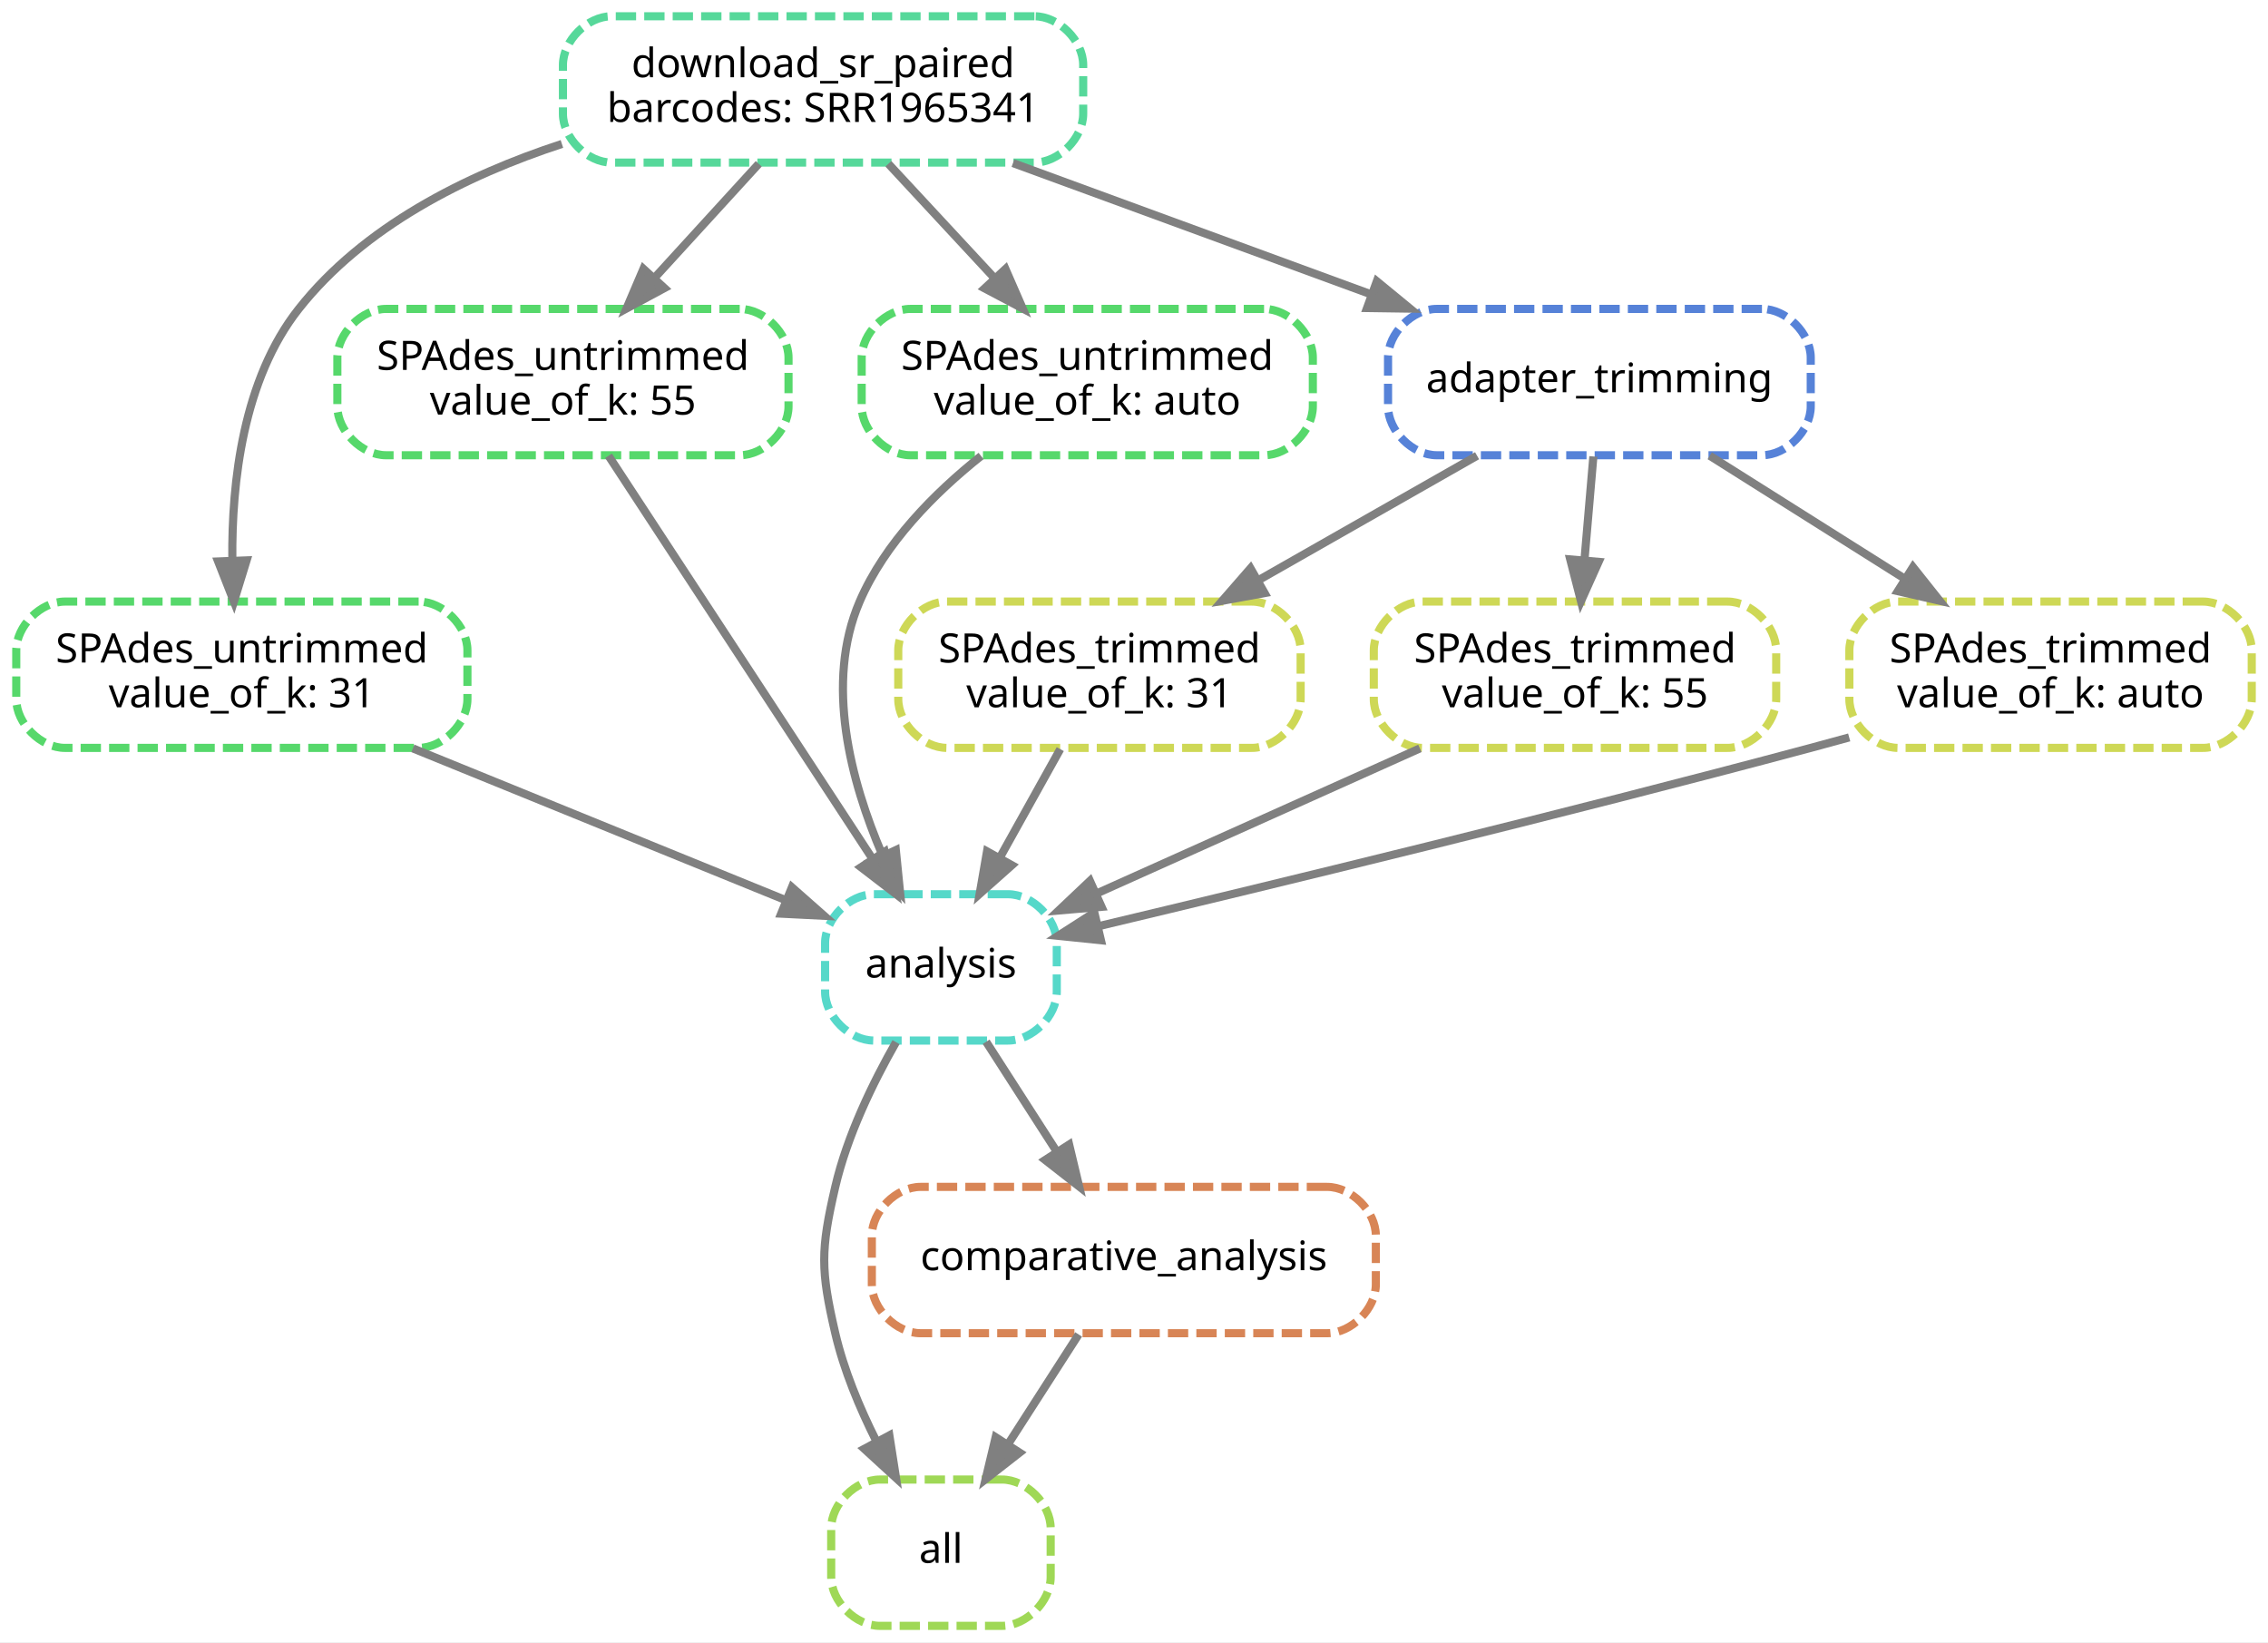
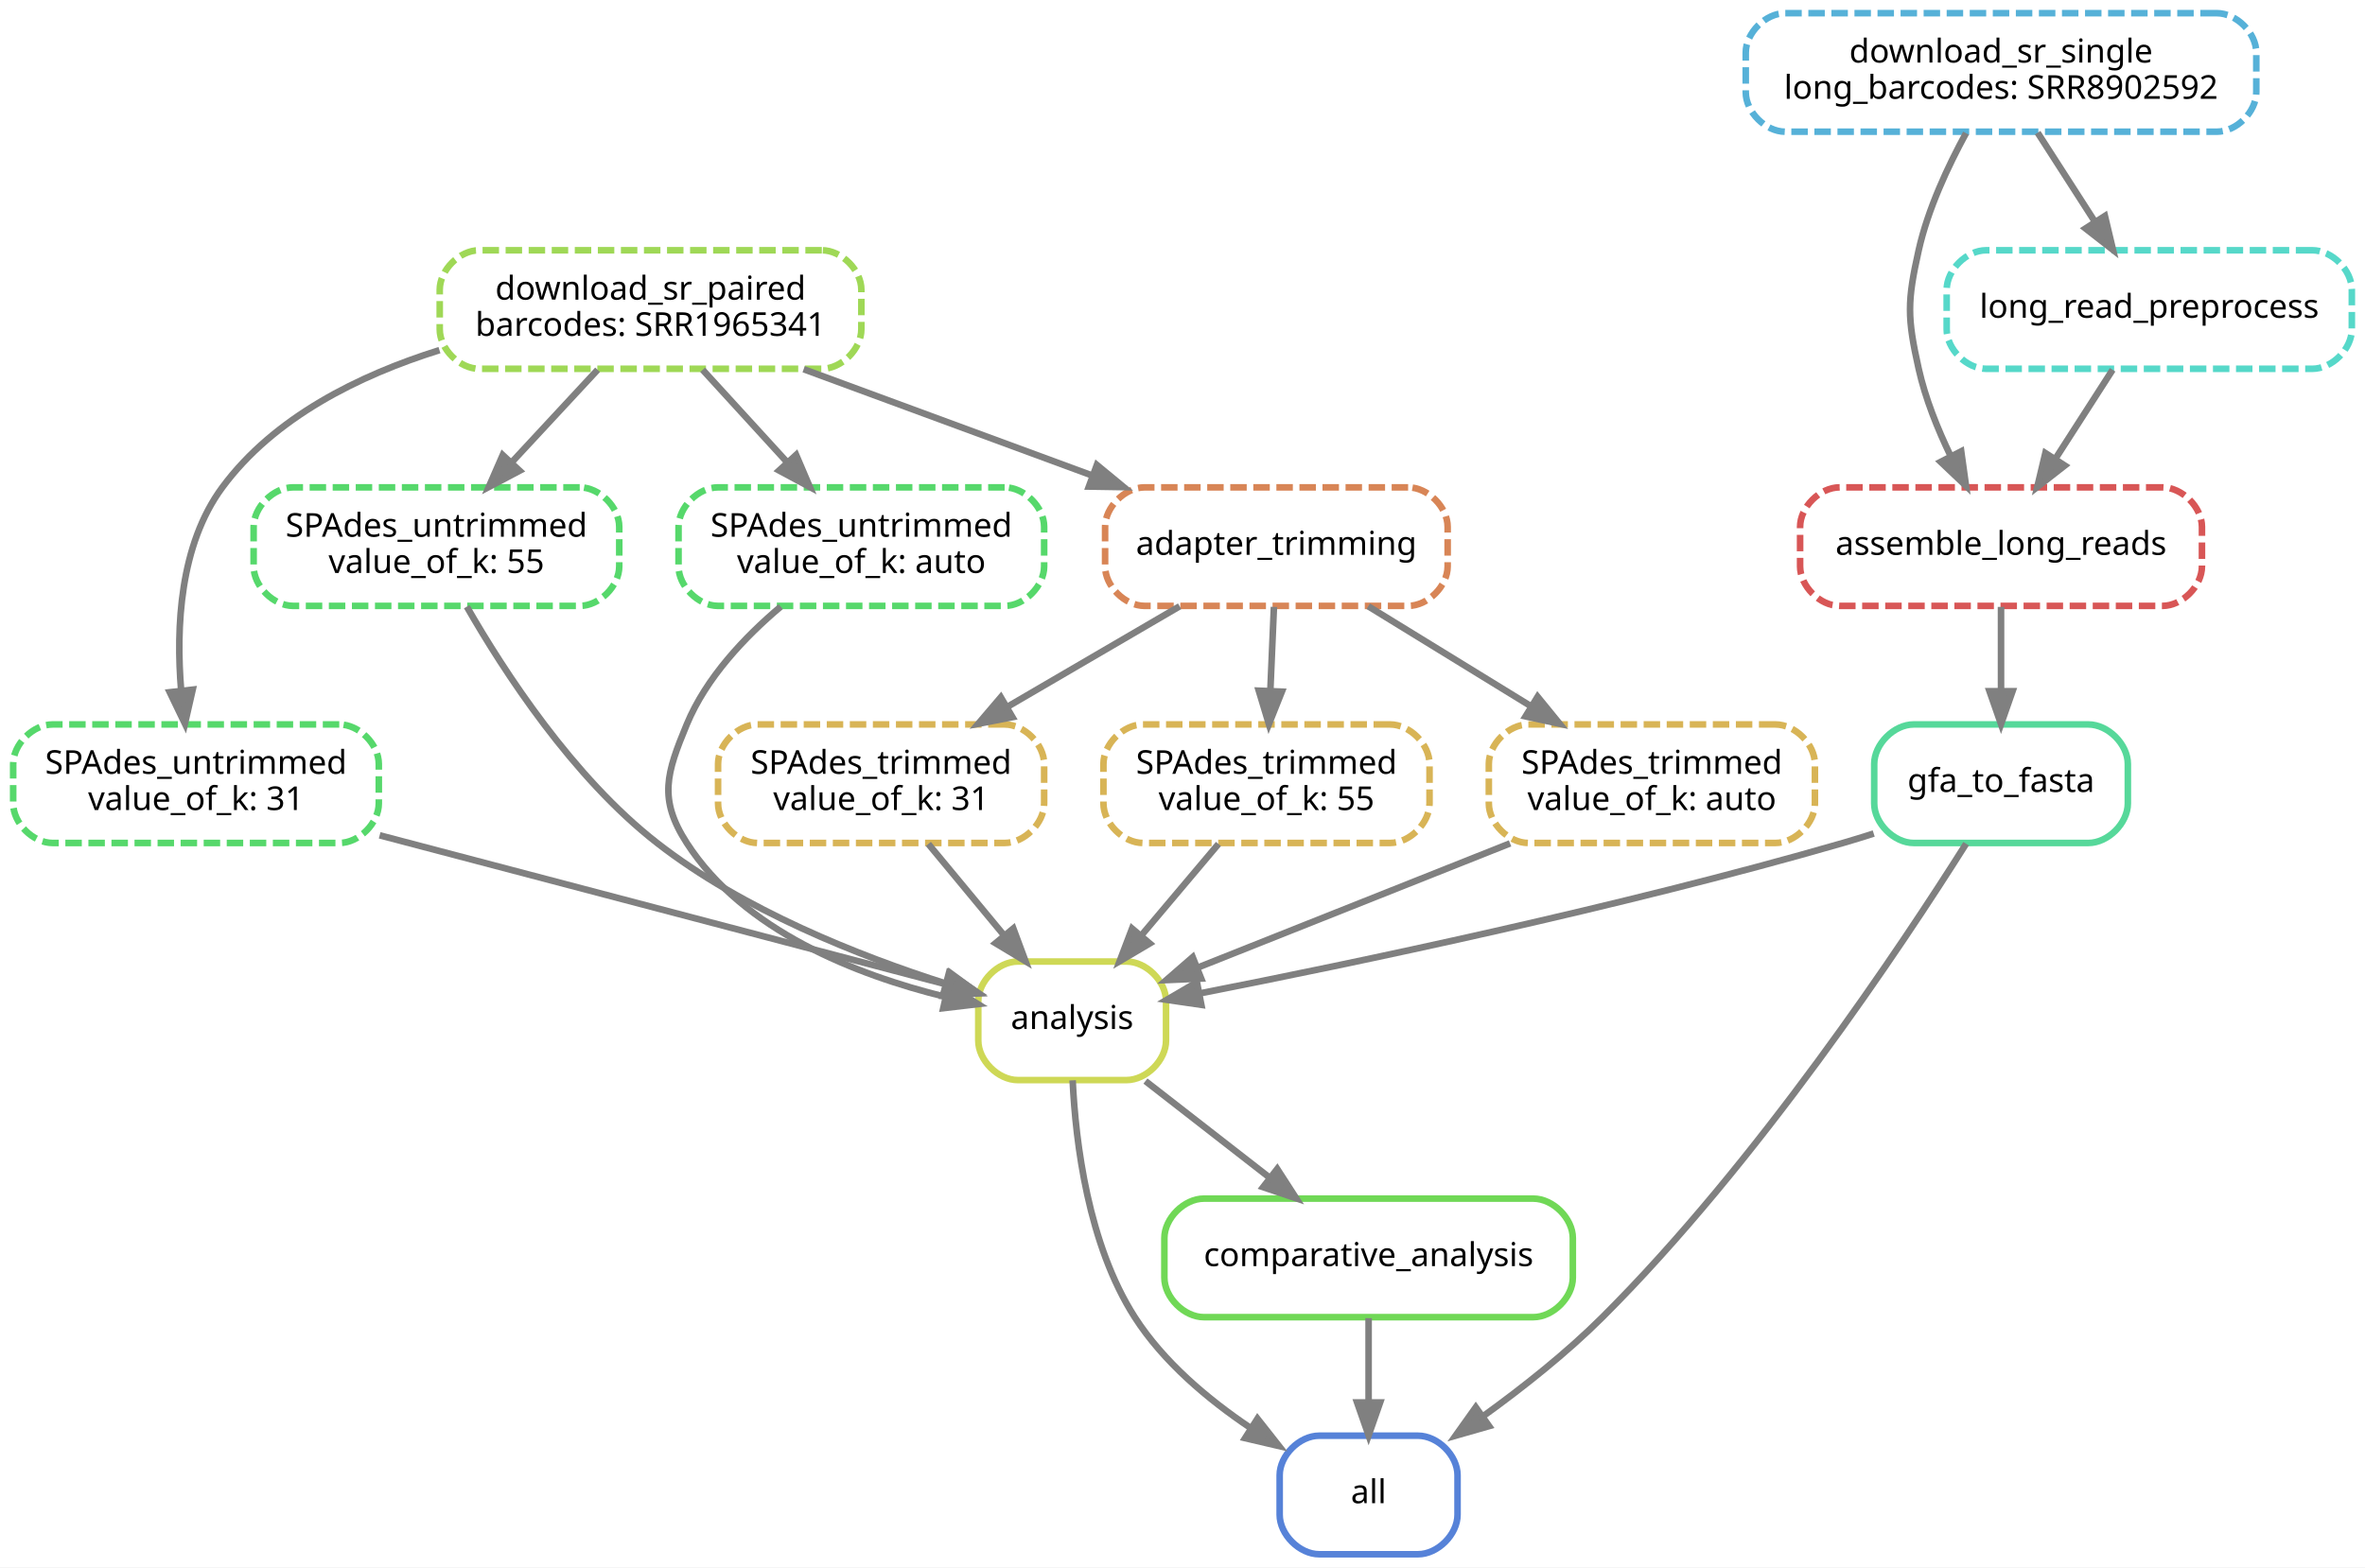
- <svg xmlns="http://www.w3.org/2000/svg" width="558pt" height="404pt" viewBox="0.00 0.00 558.00 404.00">
-   <g id="graph0" class="graph" transform="scale(1 1) rotate(0) translate(4 400)">
-     <polygon fill="white" stroke="transparent" points="-4,4 -4,-400 554,-400 554,4 -4,4" />
+ <svg xmlns="http://www.w3.org/2000/svg" width="718pt" height="476pt" viewBox="0.00 0.00 718.00 476.00">
+   <g id="graph0" class="graph" transform="scale(1 1) rotate(0) translate(4 472)">
+     <polygon fill="white" stroke="transparent" points="-4,4 -4,-472 714,-472 714,4 -4,4" />
    <g id="node1" class="node">
-       <path fill="none" stroke="#9fd856" stroke-width="2" stroke-dasharray="5,2" d="M242.5,-36C242.5,-36 212.5,-36 212.5,-36 206.5,-36 200.5,-30 200.5,-24 200.5,-24 200.5,-12 200.5,-12 200.5,-6 206.5,0 212.5,0 212.5,0 242.5,0 242.5,0 248.5,0 254.5,-6 254.5,-12 254.5,-12 254.5,-24 254.5,-24 254.5,-30 248.5,-36 242.5,-36" />
-       <text text-anchor="middle" x="227.5" y="-15.5" font-family="sans" font-size="10.00">all</text>
+       <path fill="none" stroke="#5682d8" stroke-width="2" d="M426.5,-36C426.5,-36 396.5,-36 396.5,-36 390.5,-36 384.5,-30 384.5,-24 384.5,-24 384.5,-12 384.5,-12 384.5,-6 390.5,0 396.5,0 396.5,0 426.5,0 426.5,0 432.5,0 438.5,-6 438.5,-12 438.5,-12 438.5,-24 438.5,-24 438.5,-30 432.5,-36 426.5,-36" />
+       <text text-anchor="middle" x="411.5" y="-15.5" font-family="sans" font-size="10.00">all</text>
    </g>
    <g id="node2" class="node">
-       <path fill="none" stroke="#56d8c9" stroke-width="2" stroke-dasharray="5,2" d="M244,-180C244,-180 211,-180 211,-180 205,-180 199,-174 199,-168 199,-168 199,-156 199,-156 199,-150 205,-144 211,-144 211,-144 244,-144 244,-144 250,-144 256,-150 256,-156 256,-156 256,-168 256,-168 256,-174 250,-180 244,-180" />
-       <text text-anchor="middle" x="227.5" y="-159.5" font-family="sans" font-size="10.00">analysis</text>
+       <path fill="none" stroke="#ced856" stroke-width="2" d="M338,-180C338,-180 305,-180 305,-180 299,-180 293,-174 293,-168 293,-168 293,-156 293,-156 293,-150 299,-144 305,-144 305,-144 338,-144 338,-144 344,-144 350,-150 350,-156 350,-156 350,-168 350,-168 350,-174 344,-180 338,-180" />
+       <text text-anchor="middle" x="321.5" y="-159.5" font-family="sans" font-size="10.00">analysis</text>
    </g>
    <g id="edge1" class="edge">
-       <path fill="none" stroke="grey" stroke-width="2" d="M216.45,-143.61C210.76,-133.62 204.42,-120.58 201.5,-108 197.88,-92.41 197.88,-87.59 201.5,-72 203.6,-62.96 207.47,-53.68 211.59,-45.47" />
-       <polygon fill="grey" stroke="grey" stroke-width="2" points="214.81,-46.86 216.45,-36.39 208.64,-43.55 214.81,-46.86" />
+       <path fill="none" stroke="grey" stroke-width="2" d="M321.65,-143.92C322.56,-124.95 326.35,-94.08 340.5,-72 349.2,-58.43 362.68,-47.08 375.56,-38.42" />
+       <polygon fill="grey" stroke="grey" stroke-width="2" points="377.76,-41.17 384.32,-32.85 374,-35.26 377.76,-41.17" />
    </g>
-     <g id="node11" class="node">
-       <path fill="none" stroke="#d88556" stroke-width="2" stroke-dasharray="5,2" d="M322.5,-108C322.5,-108 222.5,-108 222.5,-108 216.5,-108 210.5,-102 210.5,-96 210.5,-96 210.5,-84 210.5,-84 210.5,-78 216.5,-72 222.5,-72 222.5,-72 322.5,-72 322.5,-72 328.5,-72 334.5,-78 334.5,-84 334.5,-84 334.5,-96 334.5,-96 334.5,-102 328.5,-108 322.5,-108" />
-       <text text-anchor="middle" x="272.5" y="-87.5" font-family="sans" font-size="10.00">comparative_analysis</text>
+     <g id="node15" class="node">
+       <path fill="none" stroke="#70d856" stroke-width="2" d="M461.5,-108C461.5,-108 361.5,-108 361.5,-108 355.5,-108 349.5,-102 349.5,-96 349.5,-96 349.5,-84 349.5,-84 349.5,-78 355.5,-72 361.5,-72 361.5,-72 461.5,-72 461.5,-72 467.5,-72 473.5,-78 473.5,-84 473.5,-84 473.5,-96 473.5,-96 473.5,-102 467.5,-108 461.5,-108" />
+       <text text-anchor="middle" x="411.5" y="-87.5" font-family="sans" font-size="10.00">comparative_analysis</text>
    </g>
-     <g id="edge16" class="edge">
-       <path fill="none" stroke="grey" stroke-width="2" d="M238.62,-143.7C243.86,-135.56 250.2,-125.69 255.98,-116.7" />
-       <polygon fill="grey" stroke="grey" stroke-width="2" points="259.04,-118.41 261.5,-108.1 253.15,-114.62 259.04,-118.41" />
+     <g id="edge22" class="edge">
+       <path fill="none" stroke="grey" stroke-width="2" d="M343.75,-143.7C355.08,-134.88 369.03,-124.03 381.32,-114.47" />
+       <polygon fill="grey" stroke="grey" stroke-width="2" points="383.76,-117.01 389.51,-108.1 379.47,-111.48 383.76,-117.01" />
    </g>
    <g id="node3" class="node">
      <path fill="none" stroke="#56d86b" stroke-width="2" stroke-dasharray="5,2" d="M99,-252C99,-252 12,-252 12,-252 6,-252 0,-246 0,-240 0,-240 0,-228 0,-228 0,-222 6,-216 12,-216 12,-216 99,-216 99,-216 105,-216 111,-222 111,-228 111,-228 111,-240 111,-240 111,-246 105,-252 99,-252" />
      <text text-anchor="middle" x="55.5" y="-237" font-family="sans" font-size="10.00">SPAdes_untrimmed</text>
      <text text-anchor="middle" x="55.5" y="-226" font-family="sans" font-size="10.00">value_of_k: 31</text>
    </g>
-     <g id="edge3" class="edge">
-       <path fill="none" stroke="grey" stroke-width="2" d="M97.58,-215.88C125.57,-204.48 162.04,-189.64 189.22,-178.58" />
-       <polygon fill="grey" stroke="grey" stroke-width="2" points="190.83,-181.7 198.77,-174.69 188.19,-175.22 190.83,-181.7" />
+     <g id="edge4" class="edge">
+       <path fill="none" stroke="grey" stroke-width="2" d="M111.26,-218.33C162.82,-204.76 238.06,-184.96 283.16,-173.09" />
+       <polygon fill="grey" stroke="grey" stroke-width="2" points="284.08,-176.47 292.86,-170.54 282.29,-169.7 284.08,-176.47" />
    </g>
    <g id="node4" class="node">
-       <path fill="none" stroke="#56d89a" stroke-width="2" stroke-dasharray="5,2" d="M250.5,-396C250.5,-396 146.5,-396 146.5,-396 140.5,-396 134.5,-390 134.5,-384 134.5,-384 134.5,-372 134.5,-372 134.5,-366 140.5,-360 146.5,-360 146.5,-360 250.5,-360 250.5,-360 256.5,-360 262.5,-366 262.5,-372 262.5,-372 262.5,-384 262.5,-384 262.5,-390 256.5,-396 250.5,-396" />
-       <text text-anchor="middle" x="198.5" y="-381" font-family="sans" font-size="10.00">download_sr_paired</text>
-       <text text-anchor="middle" x="198.5" y="-370" font-family="sans" font-size="10.00">barcodes: SRR1965341</text>
+       <path fill="none" stroke="#9fd856" stroke-width="2" stroke-dasharray="5,2" d="M245.5,-396C245.5,-396 141.5,-396 141.5,-396 135.5,-396 129.5,-390 129.5,-384 129.5,-384 129.5,-372 129.5,-372 129.5,-366 135.5,-360 141.5,-360 141.5,-360 245.5,-360 245.5,-360 251.5,-360 257.5,-366 257.5,-372 257.5,-372 257.5,-384 257.5,-384 257.5,-390 251.5,-396 245.5,-396" />
+       <text text-anchor="middle" x="193.5" y="-381" font-family="sans" font-size="10.00">download_sr_paired</text>
+       <text text-anchor="middle" x="193.5" y="-370" font-family="sans" font-size="10.00">barcodes: SRR1965341</text>
+     </g>
+     <g id="edge11" class="edge">
+       <path fill="none" stroke="grey" stroke-width="2" d="M129.42,-365.67C104.97,-358.02 79.22,-345.26 63.5,-324 50.56,-306.5 49.4,-281.47 50.99,-262.4" />
+       <polygon fill="grey" stroke="grey" stroke-width="2" points="54.5,-262.57 52.14,-252.24 47.54,-261.78 54.5,-262.57" />
+     </g>
+     <g id="node5" class="node">
+       <path fill="none" stroke="#56d86b" stroke-width="2" stroke-dasharray="5,2" d="M172,-324C172,-324 85,-324 85,-324 79,-324 73,-318 73,-312 73,-312 73,-300 73,-300 73,-294 79,-288 85,-288 85,-288 172,-288 172,-288 178,-288 184,-294 184,-300 184,-300 184,-312 184,-312 184,-318 178,-324 172,-324" />
+       <text text-anchor="middle" x="128.5" y="-309" font-family="sans" font-size="10.00">SPAdes_untrimmed</text>
+       <text text-anchor="middle" x="128.5" y="-298" font-family="sans" font-size="10.00">value_of_k: 55</text>
+     </g>
+     <g id="edge12" class="edge">
+       <path fill="none" stroke="grey" stroke-width="2" d="M177.43,-359.7C169.56,-351.22 159.94,-340.86 151.33,-331.58" />
+       <polygon fill="grey" stroke="grey" stroke-width="2" points="153.75,-329.05 144.38,-324.1 148.62,-333.81 153.75,-329.05" />
+     </g>
+     <g id="node6" class="node">
+       <path fill="none" stroke="#56d86b" stroke-width="2" stroke-dasharray="5,2" d="M301,-324C301,-324 214,-324 214,-324 208,-324 202,-318 202,-312 202,-312 202,-300 202,-300 202,-294 208,-288 214,-288 214,-288 301,-288 301,-288 307,-288 313,-294 313,-300 313,-300 313,-312 313,-312 313,-318 307,-324 301,-324" />
+       <text text-anchor="middle" x="257.5" y="-309" font-family="sans" font-size="10.00">SPAdes_untrimmed</text>
+       <text text-anchor="middle" x="257.5" y="-298" font-family="sans" font-size="10.00">value_of_k: auto</text>
+     </g>
+     <g id="edge13" class="edge">
+       <path fill="none" stroke="grey" stroke-width="2" d="M209.32,-359.7C217.07,-351.22 226.54,-340.86 235.02,-331.58" />
+       <polygon fill="grey" stroke="grey" stroke-width="2" points="237.7,-333.85 241.86,-324.1 232.53,-329.12 237.7,-333.85" />
+     </g>
+     <g id="node8" class="node">
+       <path fill="none" stroke="#d88556" stroke-width="2" stroke-dasharray="5,2" d="M423.5,-324C423.5,-324 343.5,-324 343.5,-324 337.5,-324 331.5,-318 331.5,-312 331.5,-312 331.5,-300 331.5,-300 331.5,-294 337.5,-288 343.5,-288 343.5,-288 423.5,-288 423.5,-288 429.5,-288 435.5,-294 435.5,-300 435.5,-300 435.5,-312 435.5,-312 435.5,-318 429.5,-324 423.5,-324" />
+       <text text-anchor="middle" x="383.5" y="-303.5" font-family="sans" font-size="10.00">adapter_trimming</text>
+     </g>
+     <g id="edge15" class="edge">
+       <path fill="none" stroke="grey" stroke-width="2" d="M239.98,-359.88C266.42,-350.14 299.7,-337.87 327.56,-327.61" />
+       <polygon fill="grey" stroke="grey" stroke-width="2" points="329,-330.81 337.17,-324.07 326.58,-324.24 329,-330.81" />
+     </g>
+     <g id="edge5" class="edge">
+       <path fill="none" stroke="grey" stroke-width="2" d="M137.72,-287.76C149.02,-268.06 169.87,-235.97 195.5,-216 221.65,-195.63 256.76,-181.71 283.28,-173.27" />
+       <polygon fill="grey" stroke="grey" stroke-width="2" points="284.45,-176.57 292.99,-170.3 282.4,-169.88 284.45,-176.57" />
+     </g>
+     <g id="edge6" class="edge">
+       <path fill="none" stroke="grey" stroke-width="2" d="M233.02,-287.77C222.1,-278.56 210.38,-266.19 204.5,-252 198.38,-237.22 195.83,-229.45 204.5,-216 221.7,-189.33 255.93,-175.93 282.95,-169.29" />
+       <polygon fill="grey" stroke="grey" stroke-width="2" points="283.91,-172.67 292.9,-167.07 282.38,-165.84 283.91,-172.67" />
+     </g>
+     <g id="node7" class="node">
+       <path fill="none" stroke="#d8b456" stroke-width="2" stroke-dasharray="5,2" d="M301,-252C301,-252 226,-252 226,-252 220,-252 214,-246 214,-240 214,-240 214,-228 214,-228 214,-222 220,-216 226,-216 226,-216 301,-216 301,-216 307,-216 313,-222 313,-228 313,-228 313,-240 313,-240 313,-246 307,-252 301,-252" />
+       <text text-anchor="middle" x="263.5" y="-237" font-family="sans" font-size="10.00">SPAdes_trimmed</text>
+       <text text-anchor="middle" x="263.5" y="-226" font-family="sans" font-size="10.00">value_of_k: 31</text>
+     </g>
+     <g id="edge7" class="edge">
+       <path fill="none" stroke="grey" stroke-width="2" d="M277.84,-215.7C284.79,-207.3 293.27,-197.07 300.9,-187.86" />
+       <polygon fill="grey" stroke="grey" stroke-width="2" points="303.64,-190.04 307.33,-180.1 298.25,-185.57 303.64,-190.04" />
+     </g>
+     <g id="edge14" class="edge">
+       <path fill="none" stroke="grey" stroke-width="2" d="M354.14,-287.88C338.45,-278.72 318.94,-267.34 302.05,-257.48" />
+       <polygon fill="grey" stroke="grey" stroke-width="2" points="303.37,-254.21 292.97,-252.19 299.84,-260.25 303.37,-254.21" />
+     </g>
+     <g id="node9" class="node">
+       <path fill="none" stroke="#d8b456" stroke-width="2" stroke-dasharray="5,2" d="M418,-252C418,-252 343,-252 343,-252 337,-252 331,-246 331,-240 331,-240 331,-228 331,-228 331,-222 337,-216 343,-216 343,-216 418,-216 418,-216 424,-216 430,-222 430,-228 430,-228 430,-240 430,-240 430,-246 424,-252 418,-252" />
+       <text text-anchor="middle" x="380.5" y="-237" font-family="sans" font-size="10.00">SPAdes_trimmed</text>
+       <text text-anchor="middle" x="380.5" y="-226" font-family="sans" font-size="10.00">value_of_k: 55</text>
+     </g>
+     <g id="edge16" class="edge">
+       <path fill="none" stroke="grey" stroke-width="2" d="M382.76,-287.7C382.43,-279.98 382.03,-270.71 381.66,-262.11" />
+       <polygon fill="grey" stroke="grey" stroke-width="2" points="385.16,-261.95 381.23,-252.1 378.16,-262.25 385.16,-261.95" />
+     </g>
+     <g id="node10" class="node">
+       <path fill="none" stroke="#d8b456" stroke-width="2" stroke-dasharray="5,2" d="M535,-252C535,-252 460,-252 460,-252 454,-252 448,-246 448,-240 448,-240 448,-228 448,-228 448,-222 454,-216 460,-216 460,-216 535,-216 535,-216 541,-216 547,-222 547,-228 547,-228 547,-240 547,-240 547,-246 541,-252 535,-252" />
+       <text text-anchor="middle" x="497.5" y="-237" font-family="sans" font-size="10.00">SPAdes_trimmed</text>
+       <text text-anchor="middle" x="497.5" y="-226" font-family="sans" font-size="10.00">value_of_k: auto</text>
+     </g>
+     <g id="edge17" class="edge">
+       <path fill="none" stroke="grey" stroke-width="2" d="M411.39,-287.88C426.29,-278.72 444.83,-267.34 460.88,-257.48" />
+       <polygon fill="grey" stroke="grey" stroke-width="2" points="462.81,-260.41 469.51,-252.19 459.15,-254.44 462.81,-260.41" />
+     </g>
+     <g id="edge8" class="edge">
+       <path fill="none" stroke="grey" stroke-width="2" d="M365.92,-215.7C358.84,-207.3 350.22,-197.07 342.45,-187.86" />
+       <polygon fill="grey" stroke="grey" stroke-width="2" points="345.04,-185.49 335.92,-180.1 339.69,-190.01 345.04,-185.49" />
    </g>
    <g id="edge9" class="edge">
-       <path fill="none" stroke="grey" stroke-width="2" d="M134.25,-364.59C110.49,-356.81 85.48,-344.24 69.5,-324 55.82,-306.68 52.97,-281.42 53.16,-262.23" />
-       <polygon fill="grey" stroke="grey" stroke-width="2" points="56.67,-262.14 53.55,-252.01 49.67,-261.87 56.67,-262.14" />
+       <path fill="none" stroke="grey" stroke-width="2" d="M454.45,-215.88C425.41,-204.33 387.44,-189.23 359.52,-178.12" />
+       <polygon fill="grey" stroke="grey" stroke-width="2" points="360.68,-174.82 350.09,-174.37 358.09,-181.32 360.68,-174.82" />
    </g>
-     <g id="node5" class="node">
-       <path fill="none" stroke="#56d86b" stroke-width="2" stroke-dasharray="5,2" d="M178,-324C178,-324 91,-324 91,-324 85,-324 79,-318 79,-312 79,-312 79,-300 79,-300 79,-294 85,-288 91,-288 91,-288 178,-288 178,-288 184,-288 190,-294 190,-300 190,-300 190,-312 190,-312 190,-318 184,-324 178,-324" />
-       <text text-anchor="middle" x="134.5" y="-309" font-family="sans" font-size="10.00">SPAdes_untrimmed</text>
-       <text text-anchor="middle" x="134.5" y="-298" font-family="sans" font-size="10.00">value_of_k: 55</text>
+     <g id="node11" class="node">
+       <path fill="none" stroke="#56d89a" stroke-width="2" d="M630,-252C630,-252 577,-252 577,-252 571,-252 565,-246 565,-240 565,-240 565,-228 565,-228 565,-222 571,-216 577,-216 577,-216 630,-216 630,-216 636,-216 642,-222 642,-228 642,-228 642,-240 642,-240 642,-246 636,-252 630,-252" />
+       <text text-anchor="middle" x="603.5" y="-231.5" font-family="sans" font-size="10.00">gfa_to_fasta</text>
+     </g>
+     <g id="edge2" class="edge">
+       <path fill="none" stroke="grey" stroke-width="2" d="M592.9,-215.77C573.41,-184.87 529.55,-118.9 482.5,-72 471.63,-61.16 458.45,-50.72 446.41,-42.02" />
+       <polygon fill="grey" stroke="grey" stroke-width="2" points="448.08,-38.91 437.89,-36 444.04,-44.63 448.08,-38.91" />
    </g>
    <g id="edge10" class="edge">
-       <path fill="none" stroke="grey" stroke-width="2" d="M182.68,-359.7C174.93,-351.22 165.46,-340.86 156.98,-331.58" />
-       <polygon fill="grey" stroke="grey" stroke-width="2" points="159.47,-329.12 150.14,-324.1 154.3,-333.85 159.47,-329.12" />
+       <path fill="none" stroke="grey" stroke-width="2" d="M564.85,-218.87C561.7,-217.86 558.56,-216.88 555.5,-216 487.61,-196.36 406.92,-179.47 360.22,-170.32" />
+       <polygon fill="grey" stroke="grey" stroke-width="2" points="360.72,-166.85 350.23,-168.37 359.38,-173.72 360.72,-166.85" />
    </g>
-     <g id="node6" class="node">
-       <path fill="none" stroke="#56d86b" stroke-width="2" stroke-dasharray="5,2" d="M307,-324C307,-324 220,-324 220,-324 214,-324 208,-318 208,-312 208,-312 208,-300 208,-300 208,-294 214,-288 220,-288 220,-288 307,-288 307,-288 313,-288 319,-294 319,-300 319,-300 319,-312 319,-312 319,-318 313,-324 307,-324" />
-       <text text-anchor="middle" x="263.5" y="-309" font-family="sans" font-size="10.00">SPAdes_untrimmed</text>
-       <text text-anchor="middle" x="263.5" y="-298" font-family="sans" font-size="10.00">value_of_k: auto</text>
+     <g id="node12" class="node">
+       <path fill="none" stroke="#d85656" stroke-width="2" stroke-dasharray="5,2" d="M652.5,-324C652.5,-324 554.5,-324 554.5,-324 548.5,-324 542.5,-318 542.5,-312 542.5,-312 542.5,-300 542.5,-300 542.5,-294 548.5,-288 554.5,-288 554.5,-288 652.5,-288 652.5,-288 658.5,-288 664.5,-294 664.5,-300 664.5,-300 664.5,-312 664.5,-312 664.5,-318 658.5,-324 652.5,-324" />
+       <text text-anchor="middle" x="603.5" y="-303.5" font-family="sans" font-size="10.00">assemble_long_reads</text>
    </g>
-     <g id="edge11" class="edge">
-       <path fill="none" stroke="grey" stroke-width="2" d="M214.57,-359.7C222.44,-351.22 232.06,-340.86 240.67,-331.58" />
-       <polygon fill="grey" stroke="grey" stroke-width="2" points="243.38,-333.81 247.62,-324.1 238.25,-329.05 243.38,-333.81" />
+     <g id="edge18" class="edge">
+       <path fill="none" stroke="grey" stroke-width="2" d="M603.5,-287.7C603.5,-279.98 603.5,-270.71 603.5,-262.11" />
+       <polygon fill="grey" stroke="grey" stroke-width="2" points="607,-262.1 603.5,-252.1 600,-262.1 607,-262.1" />
    </g>
-     <g id="node8" class="node">
-       <path fill="none" stroke="#5682d8" stroke-width="2" stroke-dasharray="5,2" d="M429.5,-324C429.5,-324 349.5,-324 349.5,-324 343.5,-324 337.5,-318 337.5,-312 337.5,-312 337.5,-300 337.5,-300 337.5,-294 343.5,-288 349.5,-288 349.5,-288 429.5,-288 429.5,-288 435.5,-288 441.5,-294 441.5,-300 441.5,-300 441.5,-312 441.5,-312 441.5,-318 435.5,-324 429.5,-324" />
-       <text text-anchor="middle" x="389.5" y="-303.5" font-family="sans" font-size="10.00">adapter_trimming</text>
+     <g id="node13" class="node">
+       <path fill="none" stroke="#56d8c9" stroke-width="2" stroke-dasharray="5,2" d="M698,-396C698,-396 599,-396 599,-396 593,-396 587,-390 587,-384 587,-384 587,-372 587,-372 587,-366 593,-360 599,-360 599,-360 698,-360 698,-360 704,-360 710,-366 710,-372 710,-372 710,-384 710,-384 710,-390 704,-396 698,-396" />
+       <text text-anchor="middle" x="648.5" y="-375.5" font-family="sans" font-size="10.00">long_read_preprocess</text>
    </g>
-     <g id="edge13" class="edge">
-       <path fill="none" stroke="grey" stroke-width="2" d="M245.22,-359.88C271.8,-350.14 305.26,-337.87 333.27,-327.61" />
-       <polygon fill="grey" stroke="grey" stroke-width="2" points="334.74,-330.8 342.93,-324.07 332.33,-324.22 334.74,-330.8" />
+     <g id="edge19" class="edge">
+       <path fill="none" stroke="grey" stroke-width="2" d="M637.38,-359.7C632.14,-351.56 625.8,-341.69 620.02,-332.7" />
+       <polygon fill="grey" stroke="grey" stroke-width="2" points="622.85,-330.62 614.5,-324.1 616.96,-334.41 622.85,-330.62" />
    </g>
-     <g id="edge4" class="edge">
-       <path fill="none" stroke="grey" stroke-width="2" d="M145.72,-287.87C161.85,-263.24 191.72,-217.64 210.55,-188.88" />
-       <polygon fill="grey" stroke="grey" stroke-width="2" points="213.69,-190.47 216.24,-180.19 207.84,-186.64 213.69,-190.47" />
+     <g id="node14" class="node">
+       <path fill="none" stroke="#56b1d8" stroke-width="2" stroke-dasharray="5,2" d="M669,-468C669,-468 538,-468 538,-468 532,-468 526,-462 526,-456 526,-456 526,-444 526,-444 526,-438 532,-432 538,-432 538,-432 669,-432 669,-432 675,-432 681,-438 681,-444 681,-444 681,-456 681,-456 681,-462 675,-468 669,-468" />
+       <text text-anchor="middle" x="603.5" y="-453" font-family="sans" font-size="10.00">download_sr_single</text>
+       <text text-anchor="middle" x="603.5" y="-442" font-family="sans" font-size="10.00">long_barcodes: SRR8902592</text>
    </g>
-     <g id="edge5" class="edge">
-       <path fill="none" stroke="grey" stroke-width="2" d="M237.38,-287.82C225.92,-278.69 213.69,-266.39 207.5,-252 198.89,-231.99 205.3,-207.8 213.08,-189.69" />
-       <polygon fill="grey" stroke="grey" stroke-width="2" points="216.4,-190.86 217.46,-180.32 210.06,-187.89 216.4,-190.86" />
+     <g id="edge20" class="edge">
+       <path fill="none" stroke="grey" stroke-width="2" d="M592.87,-431.56C587.4,-421.54 581.3,-408.51 578.5,-396 575,-380.39 575,-375.61 578.5,-360 580.51,-351.01 584.23,-341.75 588.2,-333.53" />
+       <polygon fill="grey" stroke="grey" stroke-width="2" points="591.41,-334.94 592.87,-324.44 585.18,-331.73 591.41,-334.94" />
    </g>
-     <g id="node7" class="node">
-       <path fill="none" stroke="#ced856" stroke-width="2" stroke-dasharray="5,2" d="M304,-252C304,-252 229,-252 229,-252 223,-252 217,-246 217,-240 217,-240 217,-228 217,-228 217,-222 223,-216 229,-216 229,-216 304,-216 304,-216 310,-216 316,-222 316,-228 316,-228 316,-240 316,-240 316,-246 310,-252 304,-252" />
-       <text text-anchor="middle" x="266.5" y="-237" font-family="sans" font-size="10.00">SPAdes_trimmed</text>
-       <text text-anchor="middle" x="266.5" y="-226" font-family="sans" font-size="10.00">value_of_k: 31</text>
+     <g id="edge21" class="edge">
+       <path fill="none" stroke="grey" stroke-width="2" d="M614.62,-431.7C619.86,-423.56 626.2,-413.69 631.98,-404.7" />
+       <polygon fill="grey" stroke="grey" stroke-width="2" points="635.04,-406.41 637.5,-396.1 629.15,-402.62 635.04,-406.41" />
    </g>
-     <g id="edge6" class="edge">
-       <path fill="none" stroke="grey" stroke-width="2" d="M256.86,-215.7C252.37,-207.64 246.94,-197.89 241.98,-188.98" />
-       <polygon fill="grey" stroke="grey" stroke-width="2" points="244.95,-187.14 237.03,-180.1 238.84,-190.54 244.95,-187.14" />
-     </g>
-     <g id="edge12" class="edge">
-       <path fill="none" stroke="grey" stroke-width="2" d="M359.41,-287.88C343.18,-278.64 322.96,-267.13 305.53,-257.21" />
-       <polygon fill="grey" stroke="grey" stroke-width="2" points="307.13,-254.09 296.7,-252.19 303.66,-260.18 307.13,-254.09" />
-     </g>
-     <g id="node9" class="node">
-       <path fill="none" stroke="#ced856" stroke-width="2" stroke-dasharray="5,2" d="M421,-252C421,-252 346,-252 346,-252 340,-252 334,-246 334,-240 334,-240 334,-228 334,-228 334,-222 340,-216 346,-216 346,-216 421,-216 421,-216 427,-216 433,-222 433,-228 433,-228 433,-240 433,-240 433,-246 427,-252 421,-252" />
-       <text text-anchor="middle" x="383.5" y="-237" font-family="sans" font-size="10.00">SPAdes_trimmed</text>
-       <text text-anchor="middle" x="383.5" y="-226" font-family="sans" font-size="10.00">value_of_k: 55</text>
-     </g>
-     <g id="edge14" class="edge">
-       <path fill="none" stroke="grey" stroke-width="2" d="M388.02,-287.7C387.36,-279.98 386.56,-270.71 385.82,-262.11" />
-       <polygon fill="grey" stroke="grey" stroke-width="2" points="389.31,-261.77 384.97,-252.1 382.33,-262.37 389.31,-261.77" />
-     </g>
-     <g id="node10" class="node">
-       <path fill="none" stroke="#ced856" stroke-width="2" stroke-dasharray="5,2" d="M538,-252C538,-252 463,-252 463,-252 457,-252 451,-246 451,-240 451,-240 451,-228 451,-228 451,-222 457,-216 463,-216 463,-216 538,-216 538,-216 544,-216 550,-222 550,-228 550,-228 550,-240 550,-240 550,-246 544,-252 538,-252" />
-       <text text-anchor="middle" x="500.5" y="-237" font-family="sans" font-size="10.00">SPAdes_trimmed</text>
-       <text text-anchor="middle" x="500.5" y="-226" font-family="sans" font-size="10.00">value_of_k: auto</text>
-     </g>
-     <g id="edge15" class="edge">
-       <path fill="none" stroke="grey" stroke-width="2" d="M416.65,-287.88C431.03,-278.81 448.88,-267.55 464.41,-257.76" />
-       <polygon fill="grey" stroke="grey" stroke-width="2" points="466.65,-260.48 473.24,-252.19 462.92,-254.56 466.65,-260.48" />
-     </g>
-     <g id="edge7" class="edge">
-       <path fill="none" stroke="grey" stroke-width="2" d="M345.34,-215.88C321.13,-205.01 289.92,-191.01 265.71,-180.14" />
-       <polygon fill="grey" stroke="grey" stroke-width="2" points="267.02,-176.9 256.47,-176 264.16,-183.28 267.02,-176.9" />
-     </g>
-     <g id="edge8" class="edge">
-       <path fill="none" stroke="grey" stroke-width="2" d="M450.96,-218.58C447.76,-217.69 444.59,-216.83 441.5,-216 380.4,-199.64 309.01,-182.32 266.08,-172.09" />
-       <polygon fill="grey" stroke="grey" stroke-width="2" points="266.86,-168.68 256.32,-169.77 265.24,-175.49 266.86,-168.68" />
-     </g>
-     <g id="edge2" class="edge">
-       <path fill="none" stroke="grey" stroke-width="2" d="M261.38,-71.7C256.14,-63.56 249.8,-53.69 244.02,-44.7" />
-       <polygon fill="grey" stroke="grey" stroke-width="2" points="246.85,-42.62 238.5,-36.1 240.96,-46.41 246.85,-42.62" />
+     <g id="edge3" class="edge">
+       <path fill="none" stroke="grey" stroke-width="2" d="M411.5,-71.7C411.5,-63.98 411.5,-54.71 411.5,-46.11" />
+       <polygon fill="grey" stroke="grey" stroke-width="2" points="415,-46.1 411.5,-36.1 408,-46.1 415,-46.1" />
    </g>
  </g>
</svg>
